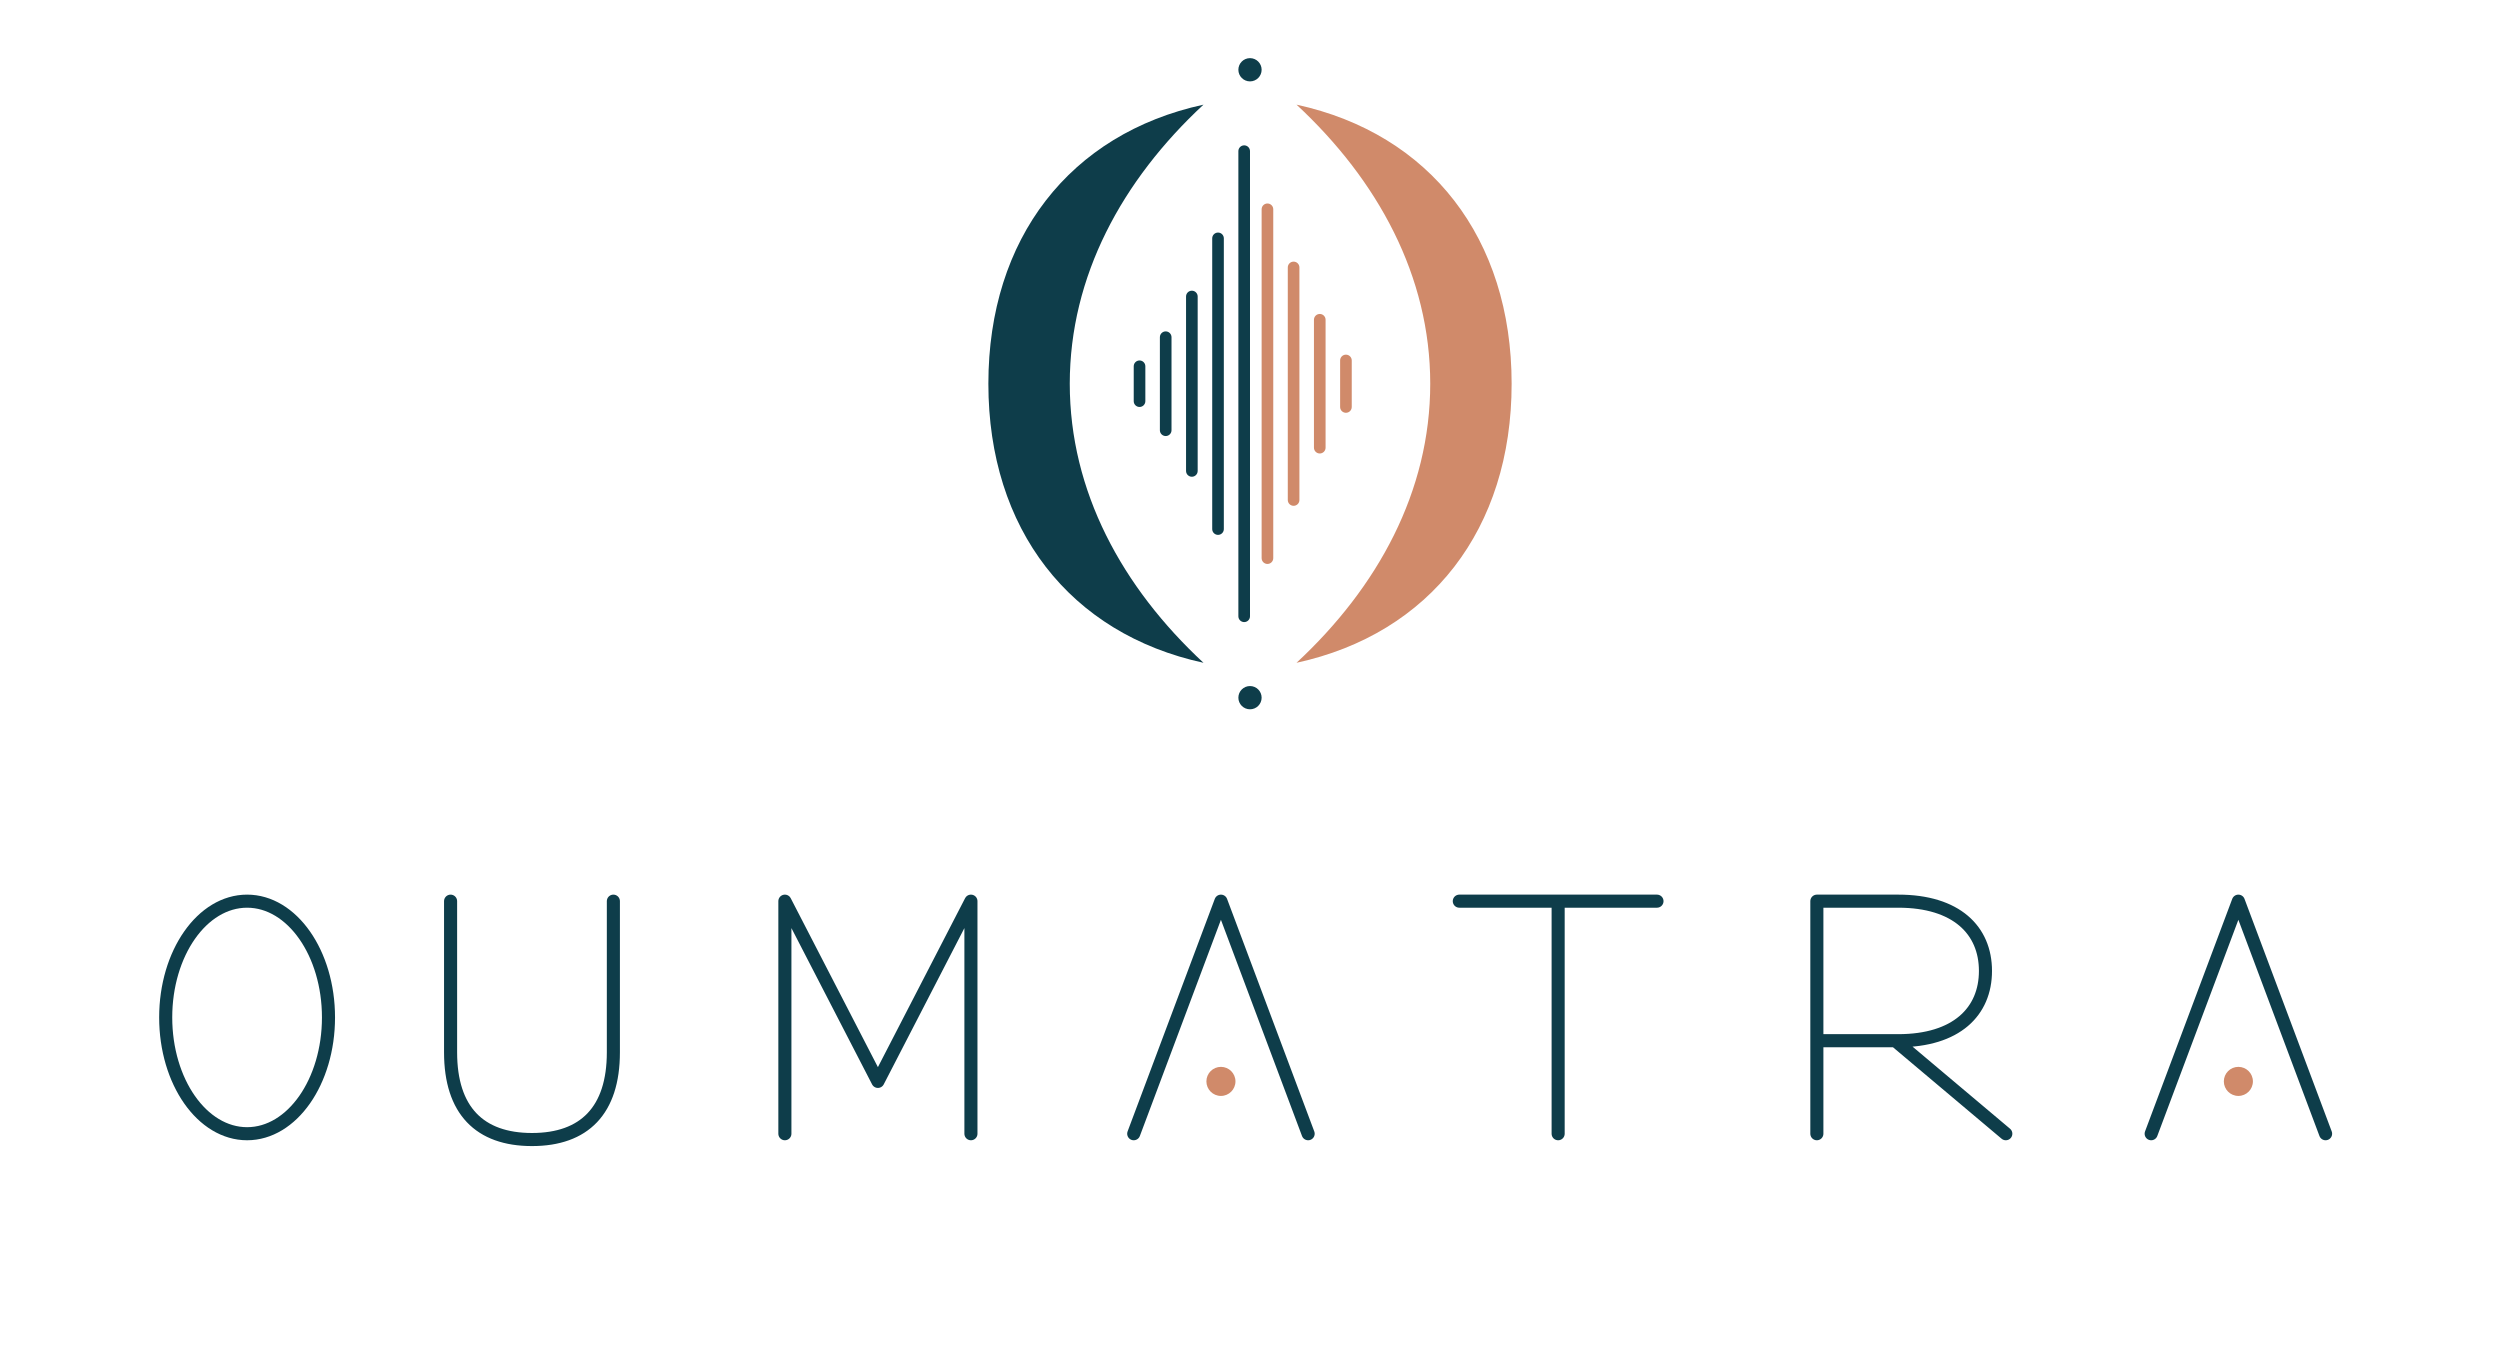
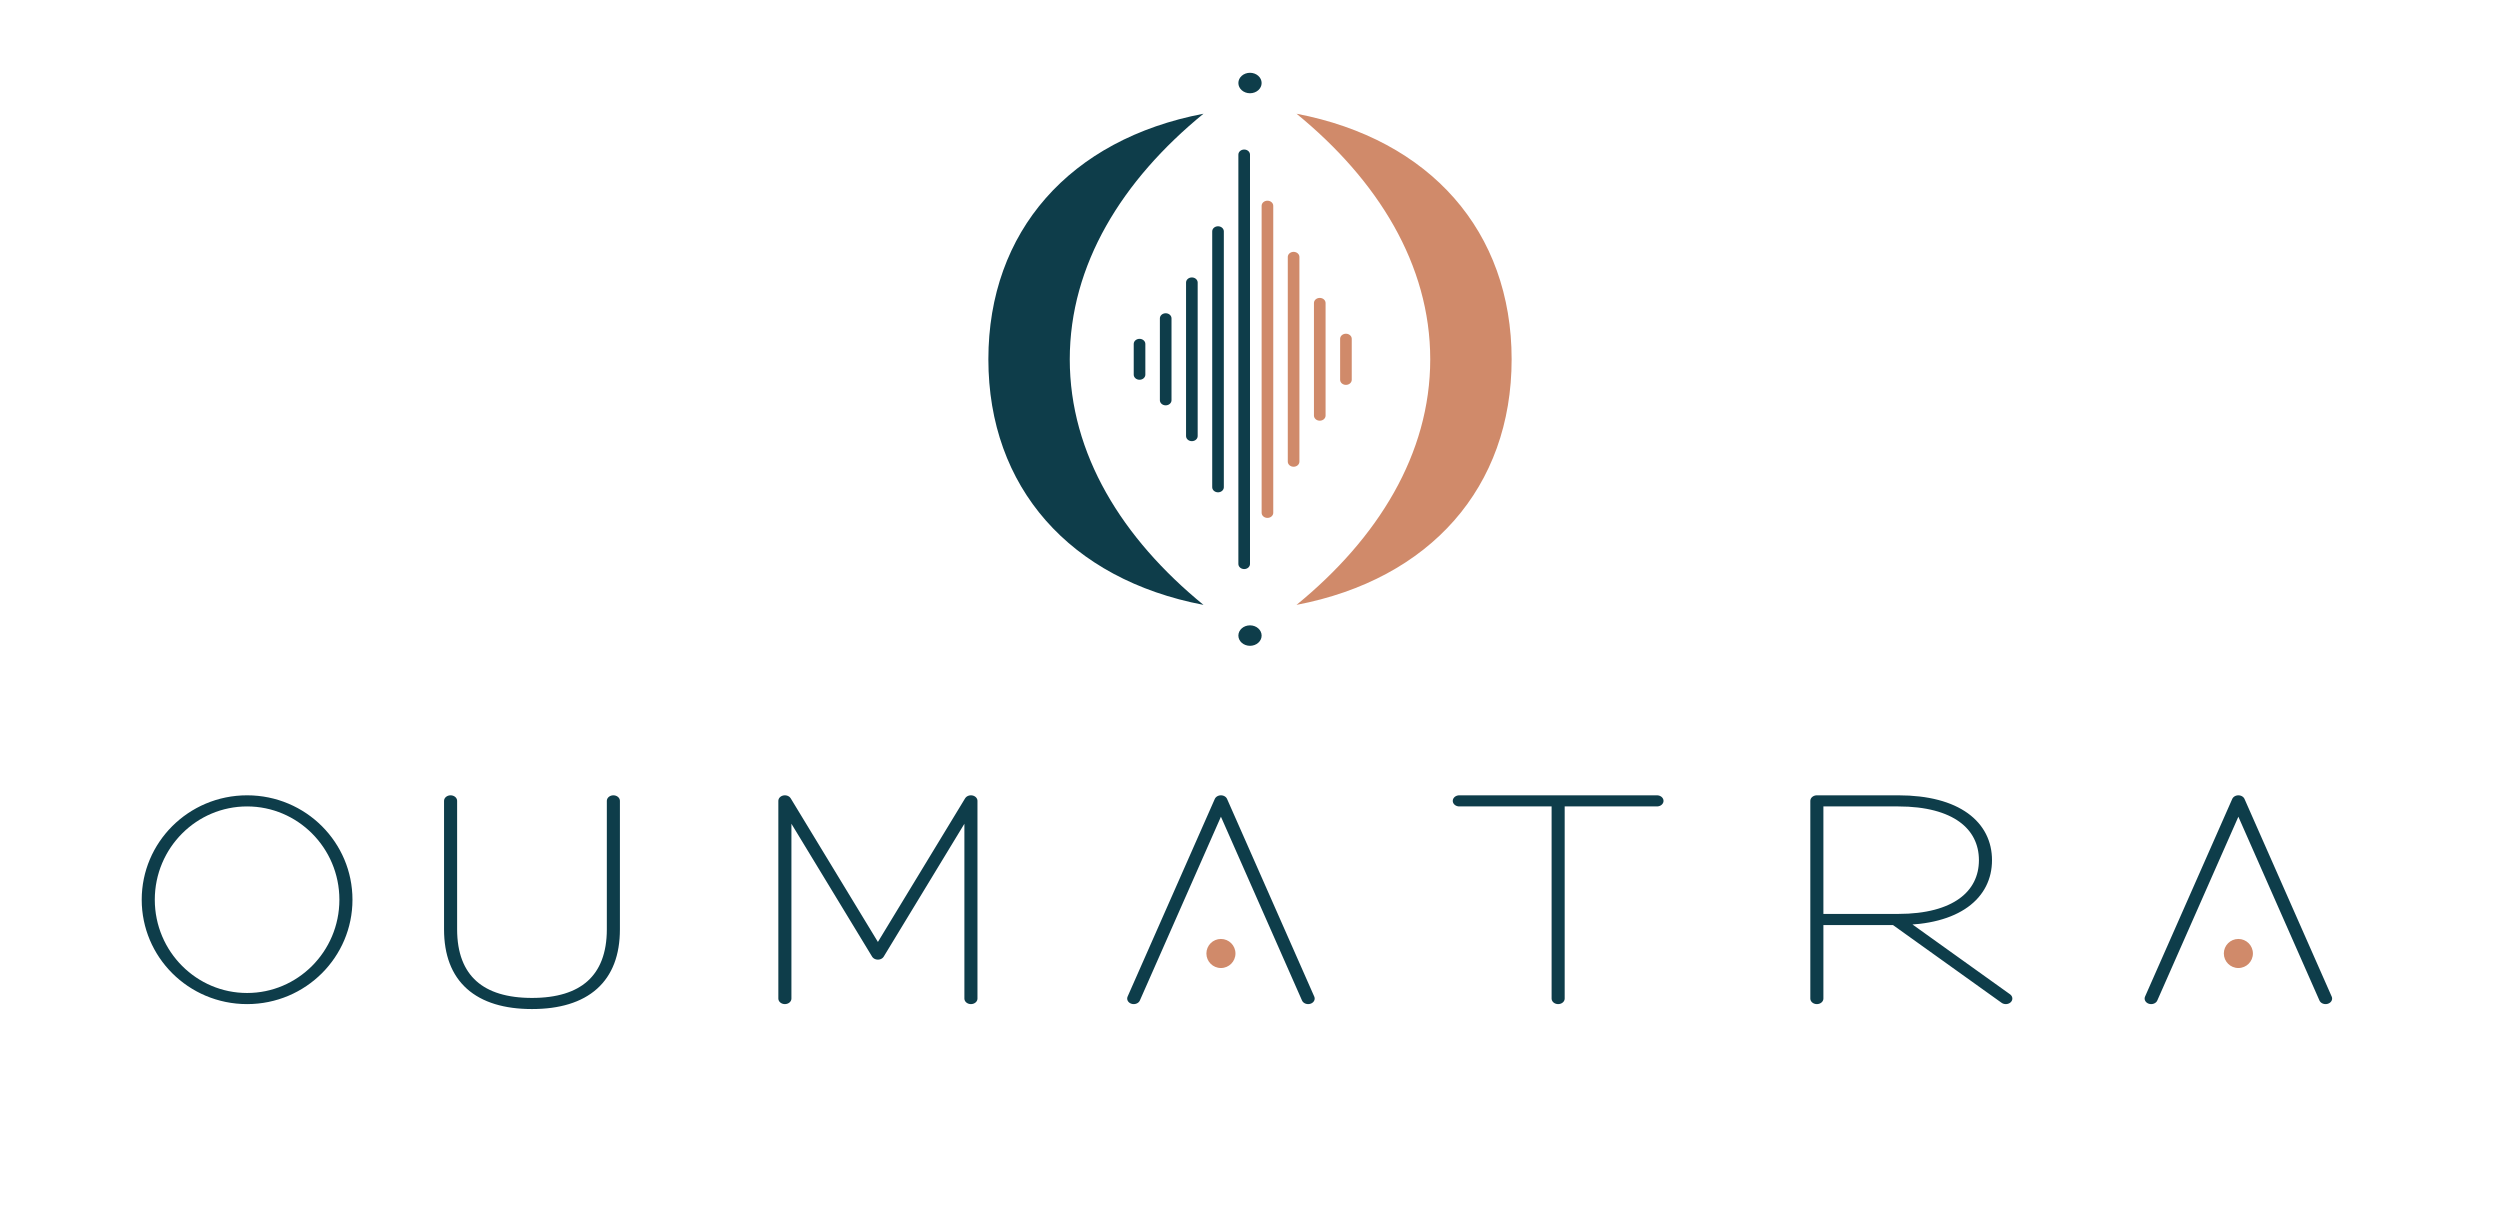
- <svg xmlns="http://www.w3.org/2000/svg" viewBox="0 0 860 470" role="img" aria-labelledby="title">
-   <g transform="translate(310 12)">
+ <svg xmlns="http://www.w3.org/2000/svg" viewBox="0 0 860 420" role="img" aria-labelledby="title">
+   <g transform="translate(310 18) scale(1 .88)">
    <path fill="#0E3D4A" d="M104 24C58 34 30 70 30 120s28 86 74 96C76 190 58 157 58 120s18-70 46-96Z" />
    <path fill="#D08A6A" d="M136 24c46 10 74 46 74 96s-28 86-74 96c28-26 46-59 46-96s-18-70-46-96Z" />
    <g fill="#0E3D4A">
      <rect x="80" y="112" width="4" height="16" rx="2" />
      <rect x="89" y="102" width="4" height="36" rx="2" />
      <rect x="98" y="88" width="4" height="64" rx="2" />
      <rect x="107" y="68" width="4" height="104" rx="2" />
      <rect x="116" y="38" width="4" height="164" rx="2" />
    </g>
    <g fill="#D08A6A">
      <rect x="124" y="58" width="4" height="124" rx="2" />
      <rect x="133" y="78" width="4" height="84" rx="2" />
      <rect x="142" y="96" width="4" height="48" rx="2" />
      <rect x="151" y="110" width="4" height="20" rx="2" />
    </g>
    <circle cx="120" cy="12" r="4" fill="#0E3D4A" />
    <circle cx="120" cy="228" r="4" fill="#0E3D4A" />
  </g>
-   <g transform="translate(50 280)" fill="none" stroke="#0E3D4A" stroke-width="4.5" stroke-linecap="round" stroke-linejoin="round">
-     <ellipse cx="35" cy="70" rx="28" ry="40" />
+   <g transform="translate(50 250) scale(1 .85)" fill="none" stroke="#0E3D4A" stroke-width="4.5" stroke-linecap="round" stroke-linejoin="round">
+     <ellipse cx="35" cy="70" rx="34" ry="40" />
    <path d="M105 30v52c0 20 10 30 28 30s28-10 28-30V30M220 110V30l32 62 32-62v80M340 110l30-80 30 80M452 30h68m-34 0v80M575 110V30h28c20 0 30 10 30 24s-10 24-30 24h-28m27 0 38 32M690 110l30-80 30 80" />
  </g>
  <g fill="#D08A6A">
-     <circle cx="420" cy="372" r="5" />
-     <circle cx="770" cy="372" r="5" />
+     <circle cx="420" cy="328" r="5" />
+     <circle cx="770" cy="328" r="5" />
  </g>
</svg>
